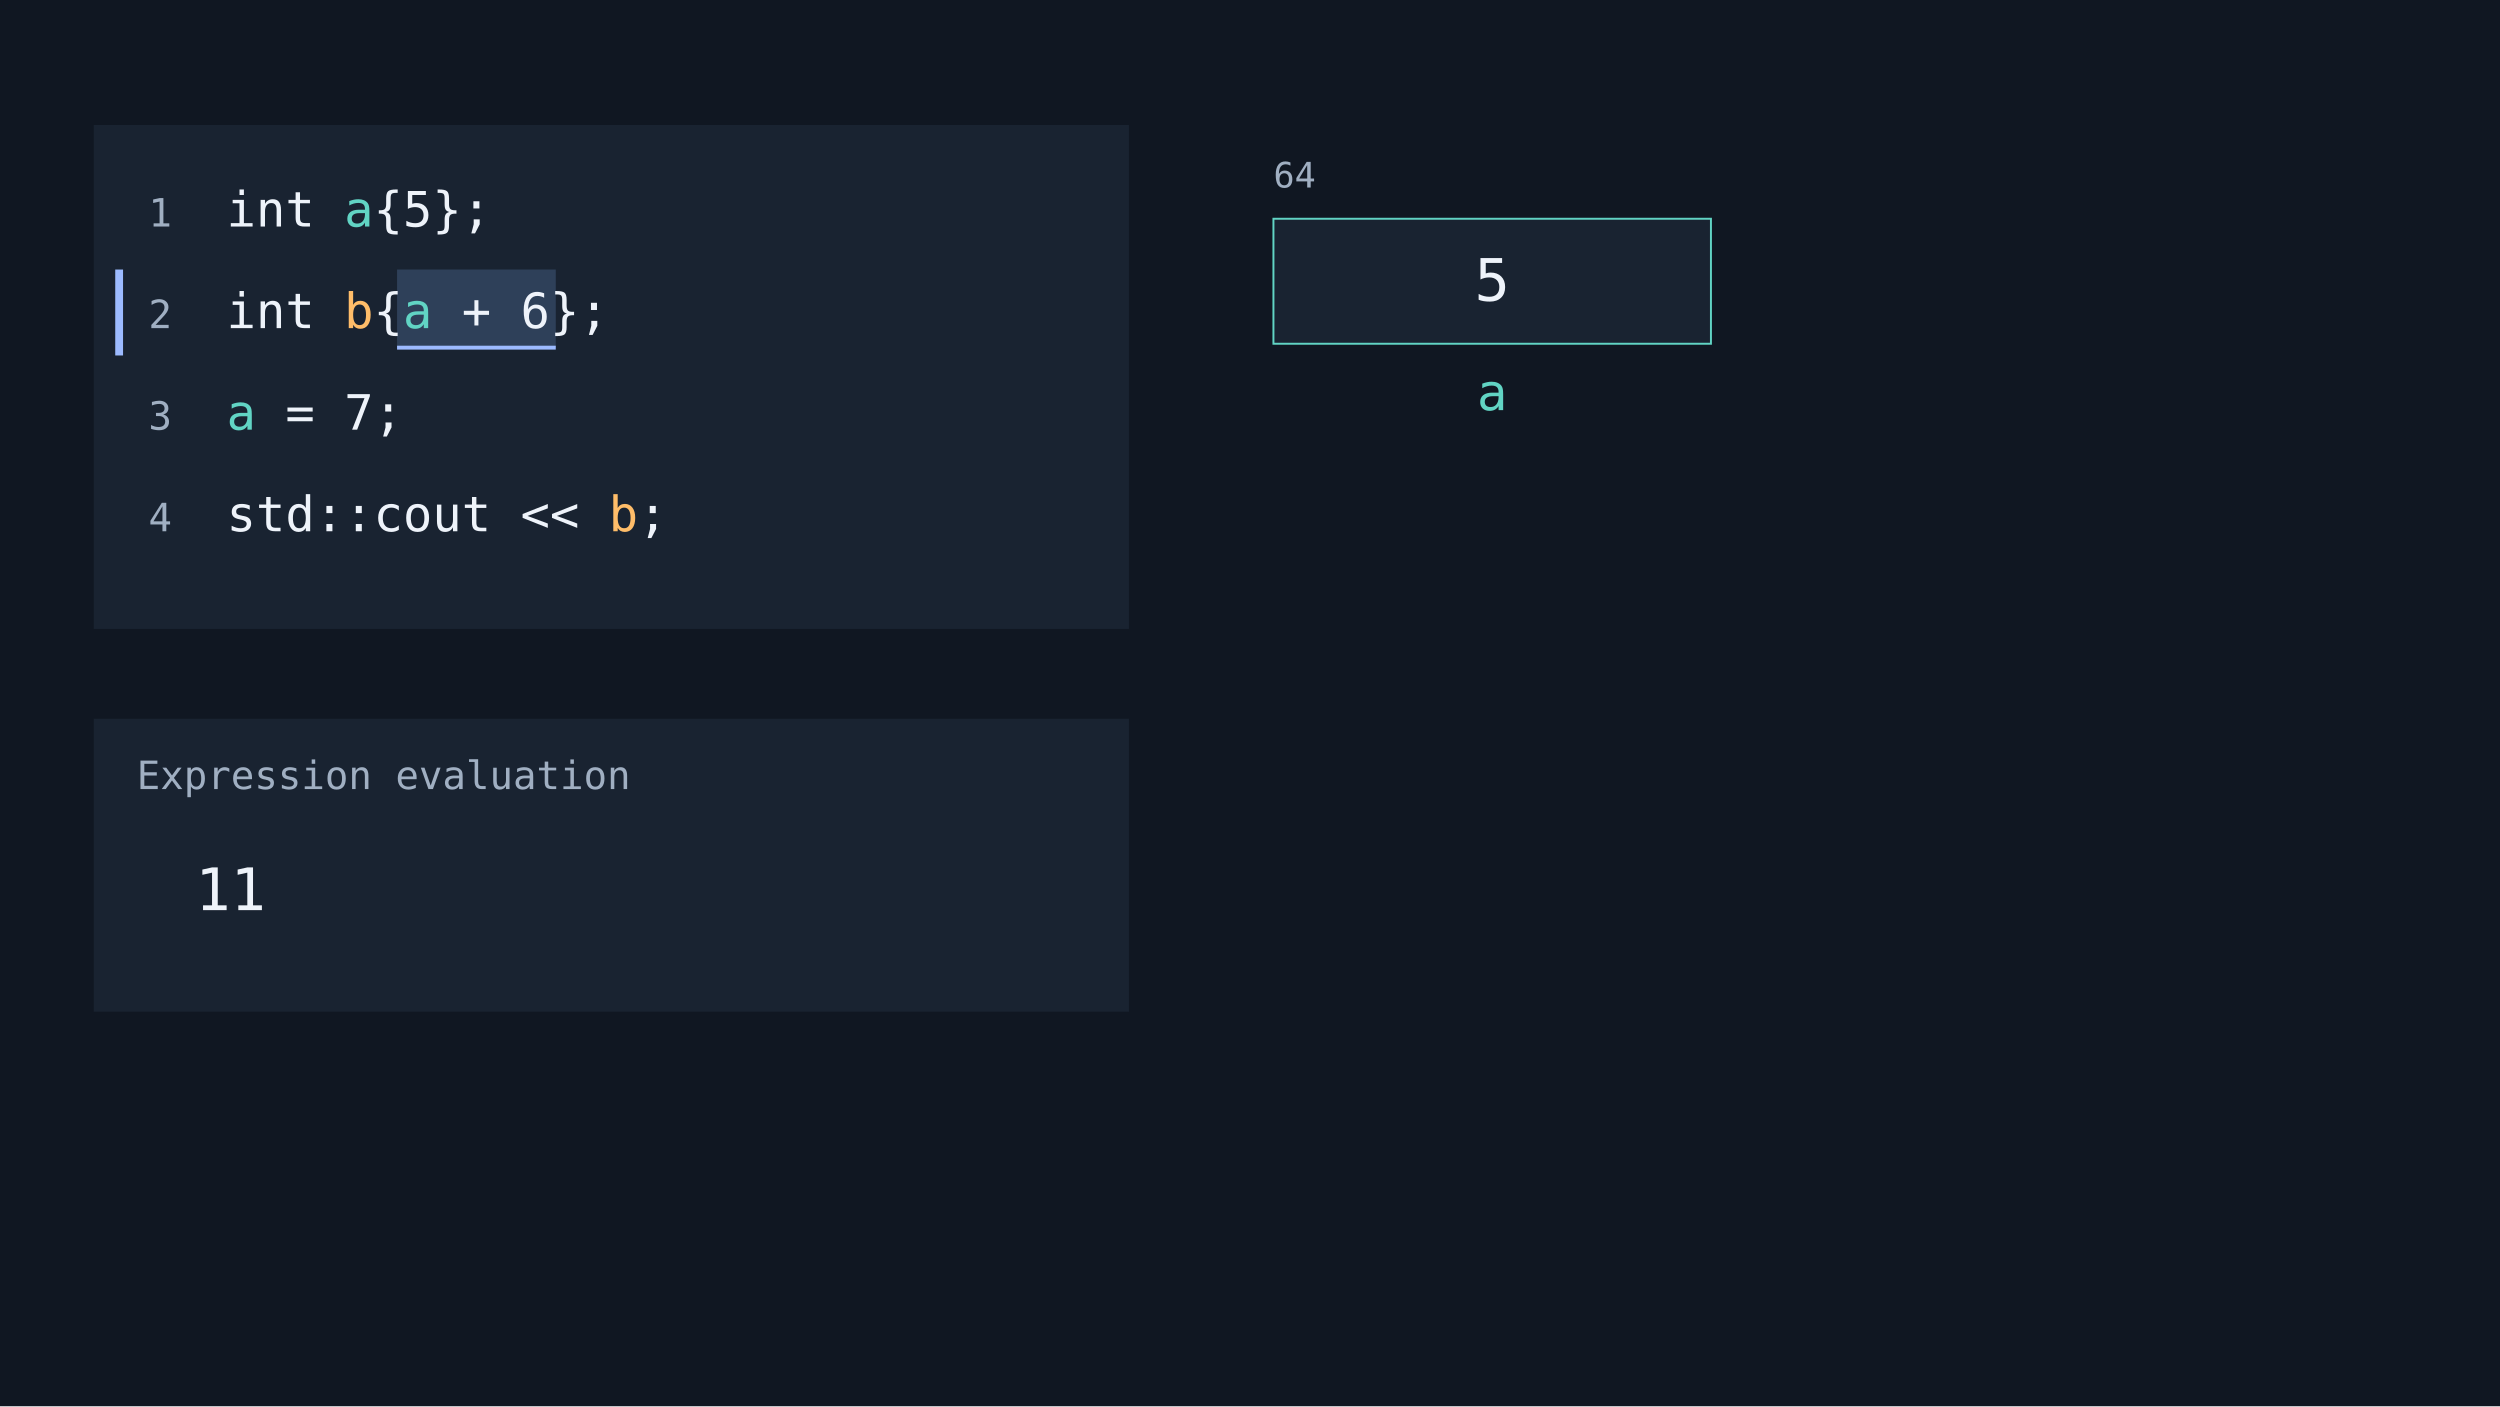
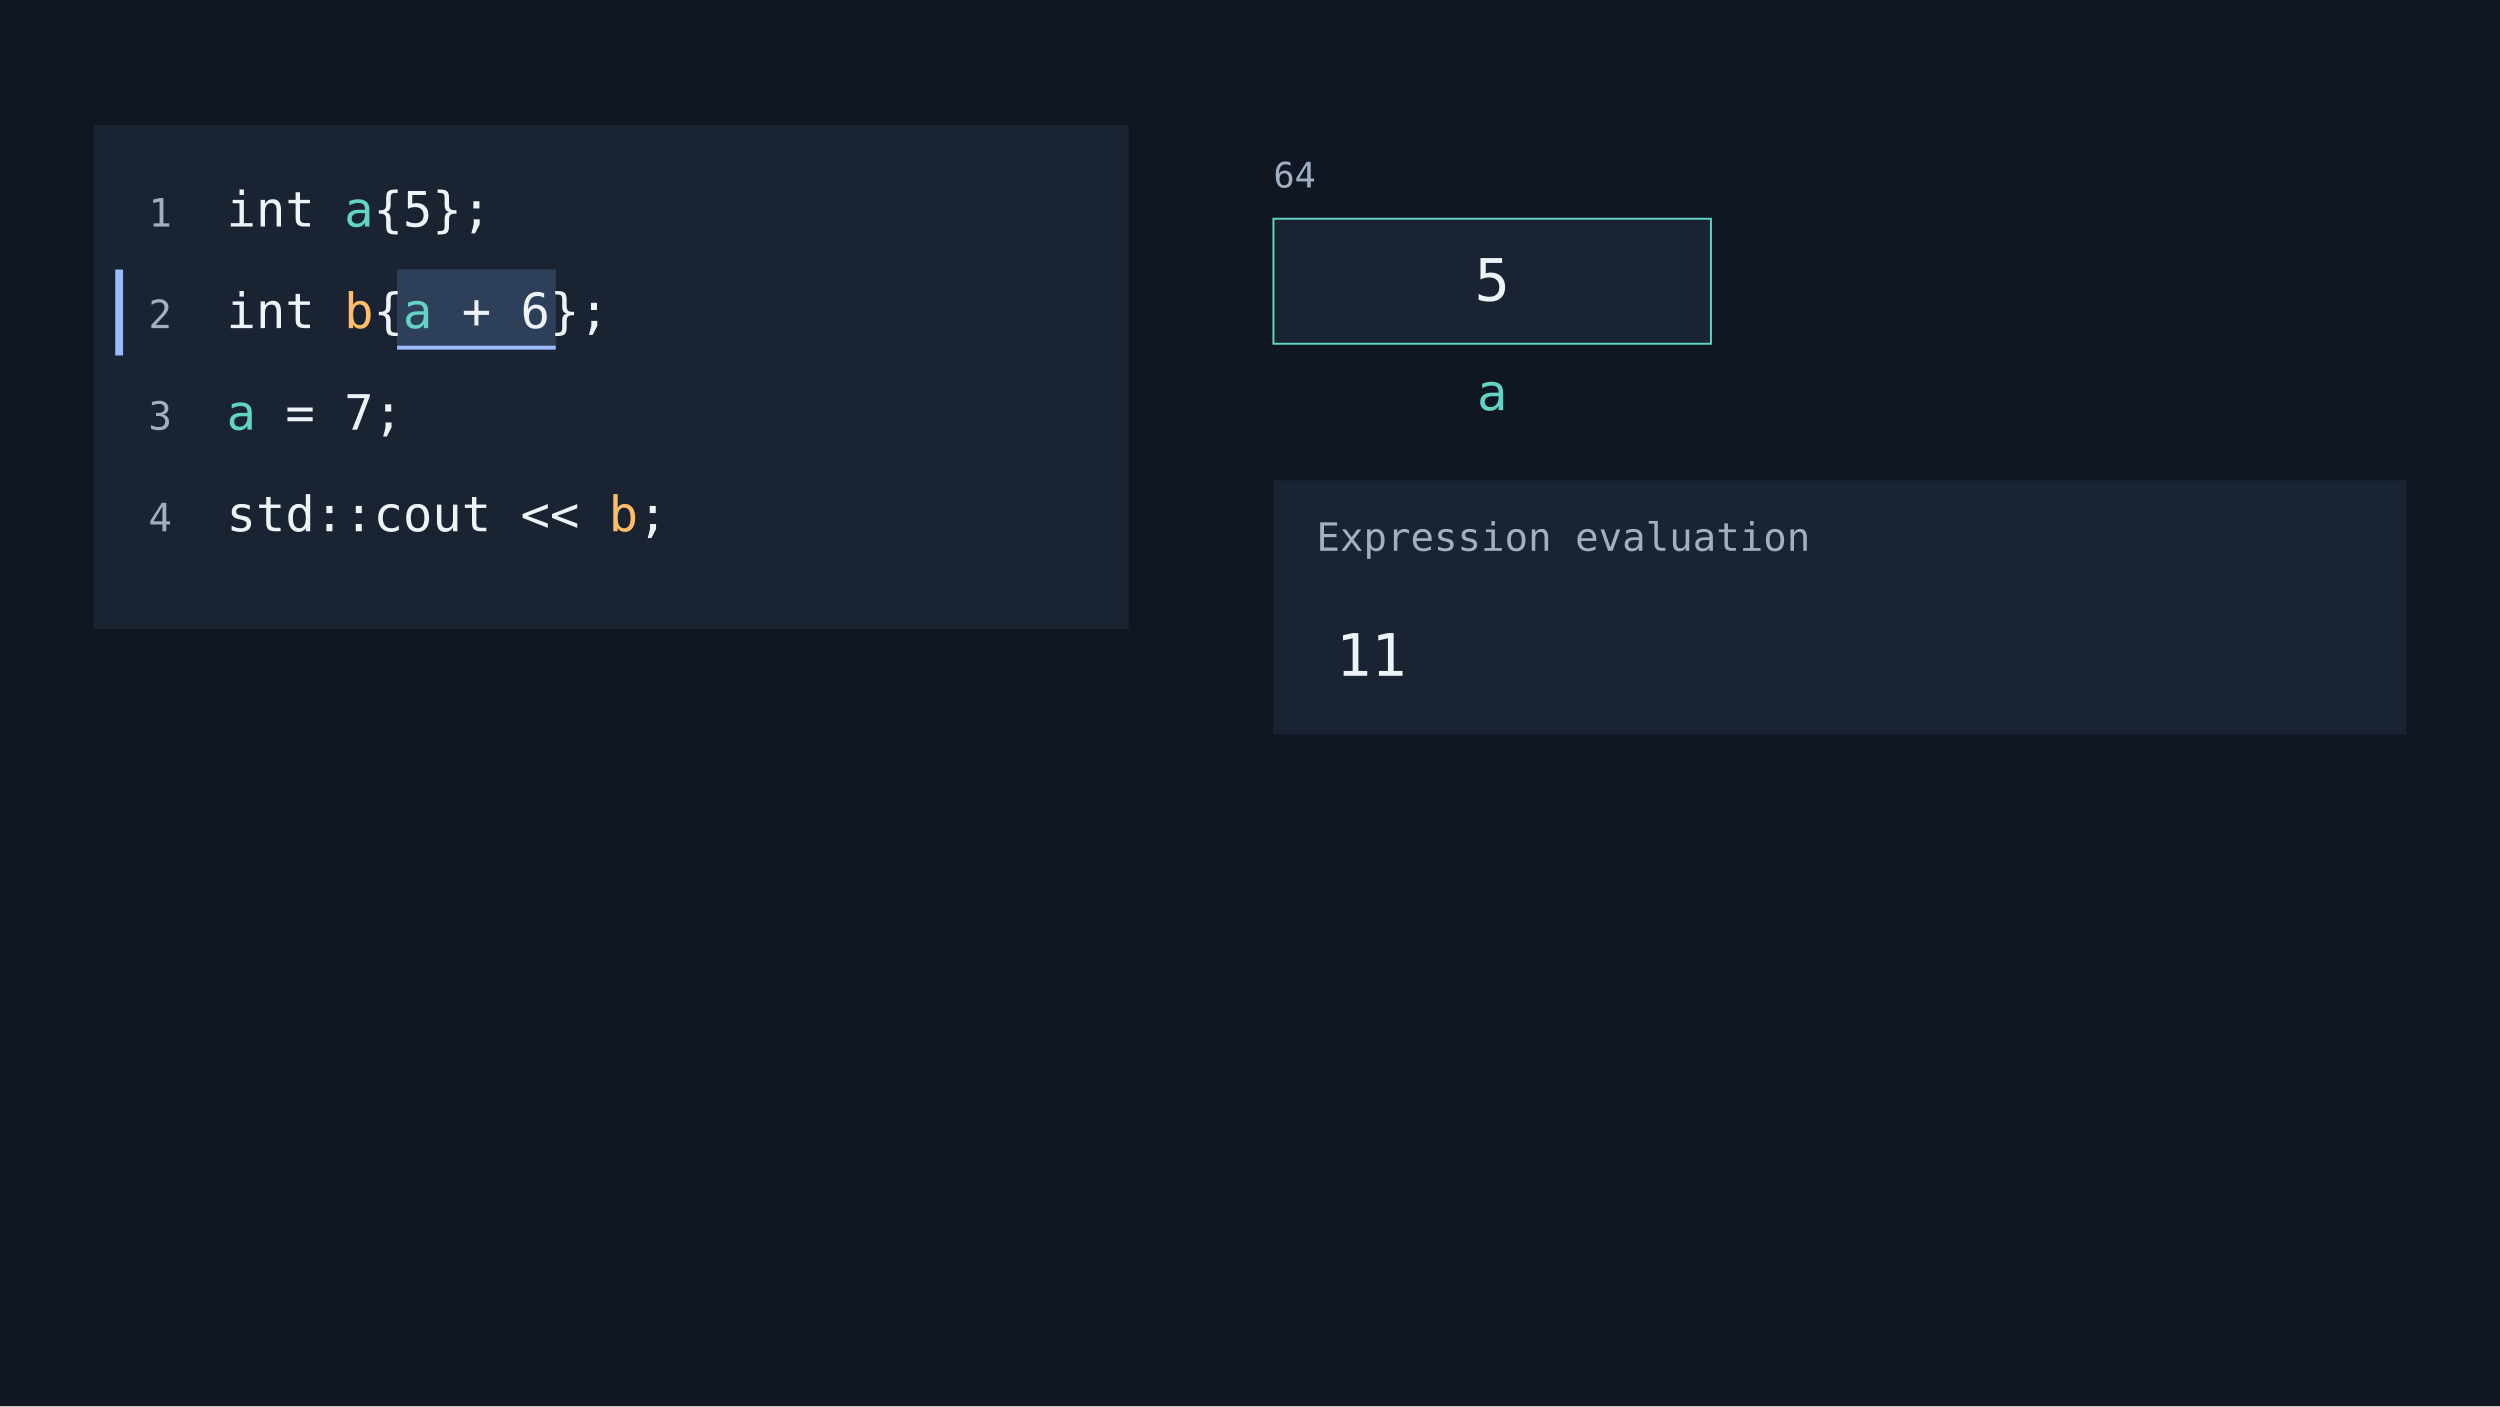
<svg xmlns="http://www.w3.org/2000/svg" viewBox="0 0 1280 720" width="1280" height="720" role="img">
  <rect x="0" y="0" width="1280" height="720" fill="#101722" stroke="none" stroke-width="1" />
  <rect x="48" y="64" width="530" height="258" fill="#192331" stroke="none" stroke-width="1" />
-   <rect x="48" y="368" width="530" height="150" fill="#192331" stroke="none" stroke-width="1" />
-   <text x="70" y="404" font-family="DejaVu Sans Mono,monospace" font-size="20" fill="#a0afc2" xml:space="preserve">Expression evaluation</text>
-   <text x="100" y="466" font-family="DejaVu Sans Mono,monospace" font-size="30" fill="#eef3fa" xml:space="preserve">11</text>
+   <rect x="652" y="246" width="580" height="130" fill="#192331" stroke="none" stroke-width="1" />
+   <text x="674" y="282" font-family="DejaVu Sans Mono,monospace" font-size="20" fill="#a0afc2" xml:space="preserve">Expression evaluation</text>
+   <text x="684" y="346" font-family="DejaVu Sans Mono,monospace" font-size="30" fill="#eef3fa" xml:space="preserve">11</text>
  <text x="76" y="116" font-family="DejaVu Sans Mono,monospace" font-size="20" fill="#a0afc2" xml:space="preserve">1</text>
  <text x="116.0" y="116" font-family="DejaVu Sans Mono,monospace" font-size="25" fill="#eef3fa" xml:space="preserve">int</text>
  <text x="161.15" y="116" font-family="DejaVu Sans Mono,monospace" font-size="25" fill="#eef3fa" xml:space="preserve"> </text>
  <text x="176.2" y="116" font-family="DejaVu Sans Mono,monospace" font-size="25" fill="#61d4c4" xml:space="preserve">a</text>
  <text x="191.25" y="116" font-family="DejaVu Sans Mono,monospace" font-size="25" fill="#eef3fa" xml:space="preserve">{5};</text>
  <rect x="59" y="138" width="4" height="44" fill="#9cbaff" stroke="none" stroke-width="1" />
  <rect x="203.3" y="138" width="81.25" height="40" fill="#2e4059" stroke="none" stroke-width="1" />
  <line x1="203.3" y1="178" x2="284.55" y2="178" stroke="#9cbaff" stroke-width="2" />
  <text x="76" y="168" font-family="DejaVu Sans Mono,monospace" font-size="20" fill="#a0afc2" xml:space="preserve">2</text>
  <text x="116.0" y="168" font-family="DejaVu Sans Mono,monospace" font-size="25" fill="#eef3fa" xml:space="preserve">int</text>
  <text x="161.15" y="168" font-family="DejaVu Sans Mono,monospace" font-size="25" fill="#eef3fa" xml:space="preserve"> </text>
  <text x="176.2" y="168" font-family="DejaVu Sans Mono,monospace" font-size="25" fill="#ffbd69" xml:space="preserve">b</text>
  <text x="191.25" y="168" font-family="DejaVu Sans Mono,monospace" font-size="25" fill="#eef3fa" xml:space="preserve">{</text>
  <text x="206.3" y="168" font-family="DejaVu Sans Mono,monospace" font-size="25" fill="#61d4c4" xml:space="preserve">a</text>
  <text x="221.35" y="168" font-family="DejaVu Sans Mono,monospace" font-size="25" fill="#eef3fa" xml:space="preserve"> + 6};</text>
  <text x="76" y="220" font-family="DejaVu Sans Mono,monospace" font-size="20" fill="#a0afc2" xml:space="preserve">3</text>
  <text x="116.0" y="220" font-family="DejaVu Sans Mono,monospace" font-size="25" fill="#61d4c4" xml:space="preserve">a</text>
  <text x="131.05" y="220" font-family="DejaVu Sans Mono,monospace" font-size="25" fill="#eef3fa" xml:space="preserve"> = 7;</text>
  <text x="76" y="272" font-family="DejaVu Sans Mono,monospace" font-size="20" fill="#a0afc2" xml:space="preserve">4</text>
  <text x="116.0" y="272" font-family="DejaVu Sans Mono,monospace" font-size="25" fill="#eef3fa" xml:space="preserve">std</text>
  <text x="161.15" y="272" font-family="DejaVu Sans Mono,monospace" font-size="25" fill="#eef3fa" xml:space="preserve">::</text>
  <text x="191.25" y="272" font-family="DejaVu Sans Mono,monospace" font-size="25" fill="#eef3fa" xml:space="preserve">cout</text>
  <text x="251.45" y="272" font-family="DejaVu Sans Mono,monospace" font-size="25" fill="#eef3fa" xml:space="preserve"> &lt;&lt; </text>
  <text x="311.65" y="272" font-family="DejaVu Sans Mono,monospace" font-size="25" fill="#ffbd69" xml:space="preserve">b</text>
  <text x="326.7" y="272" font-family="DejaVu Sans Mono,monospace" font-size="25" fill="#eef3fa" xml:space="preserve">;</text>
  <text x="652" y="96" font-family="DejaVu Sans Mono,monospace" font-size="18" fill="#a0afc2" xml:space="preserve">64</text>
  <text x="756.174" y="210" font-family="DejaVu Sans Mono,monospace" font-size="26" fill="#61d4c4" xml:space="preserve">a</text>
  <rect x="652" y="112" width="224.0" height="64" fill="#192331" stroke="#61d4c4" stroke-width="1" />
  <text x="754.97" y="154" font-family="DejaVu Sans Mono,monospace" font-size="30" fill="#eef3fa" xml:space="preserve">5</text>
</svg>
